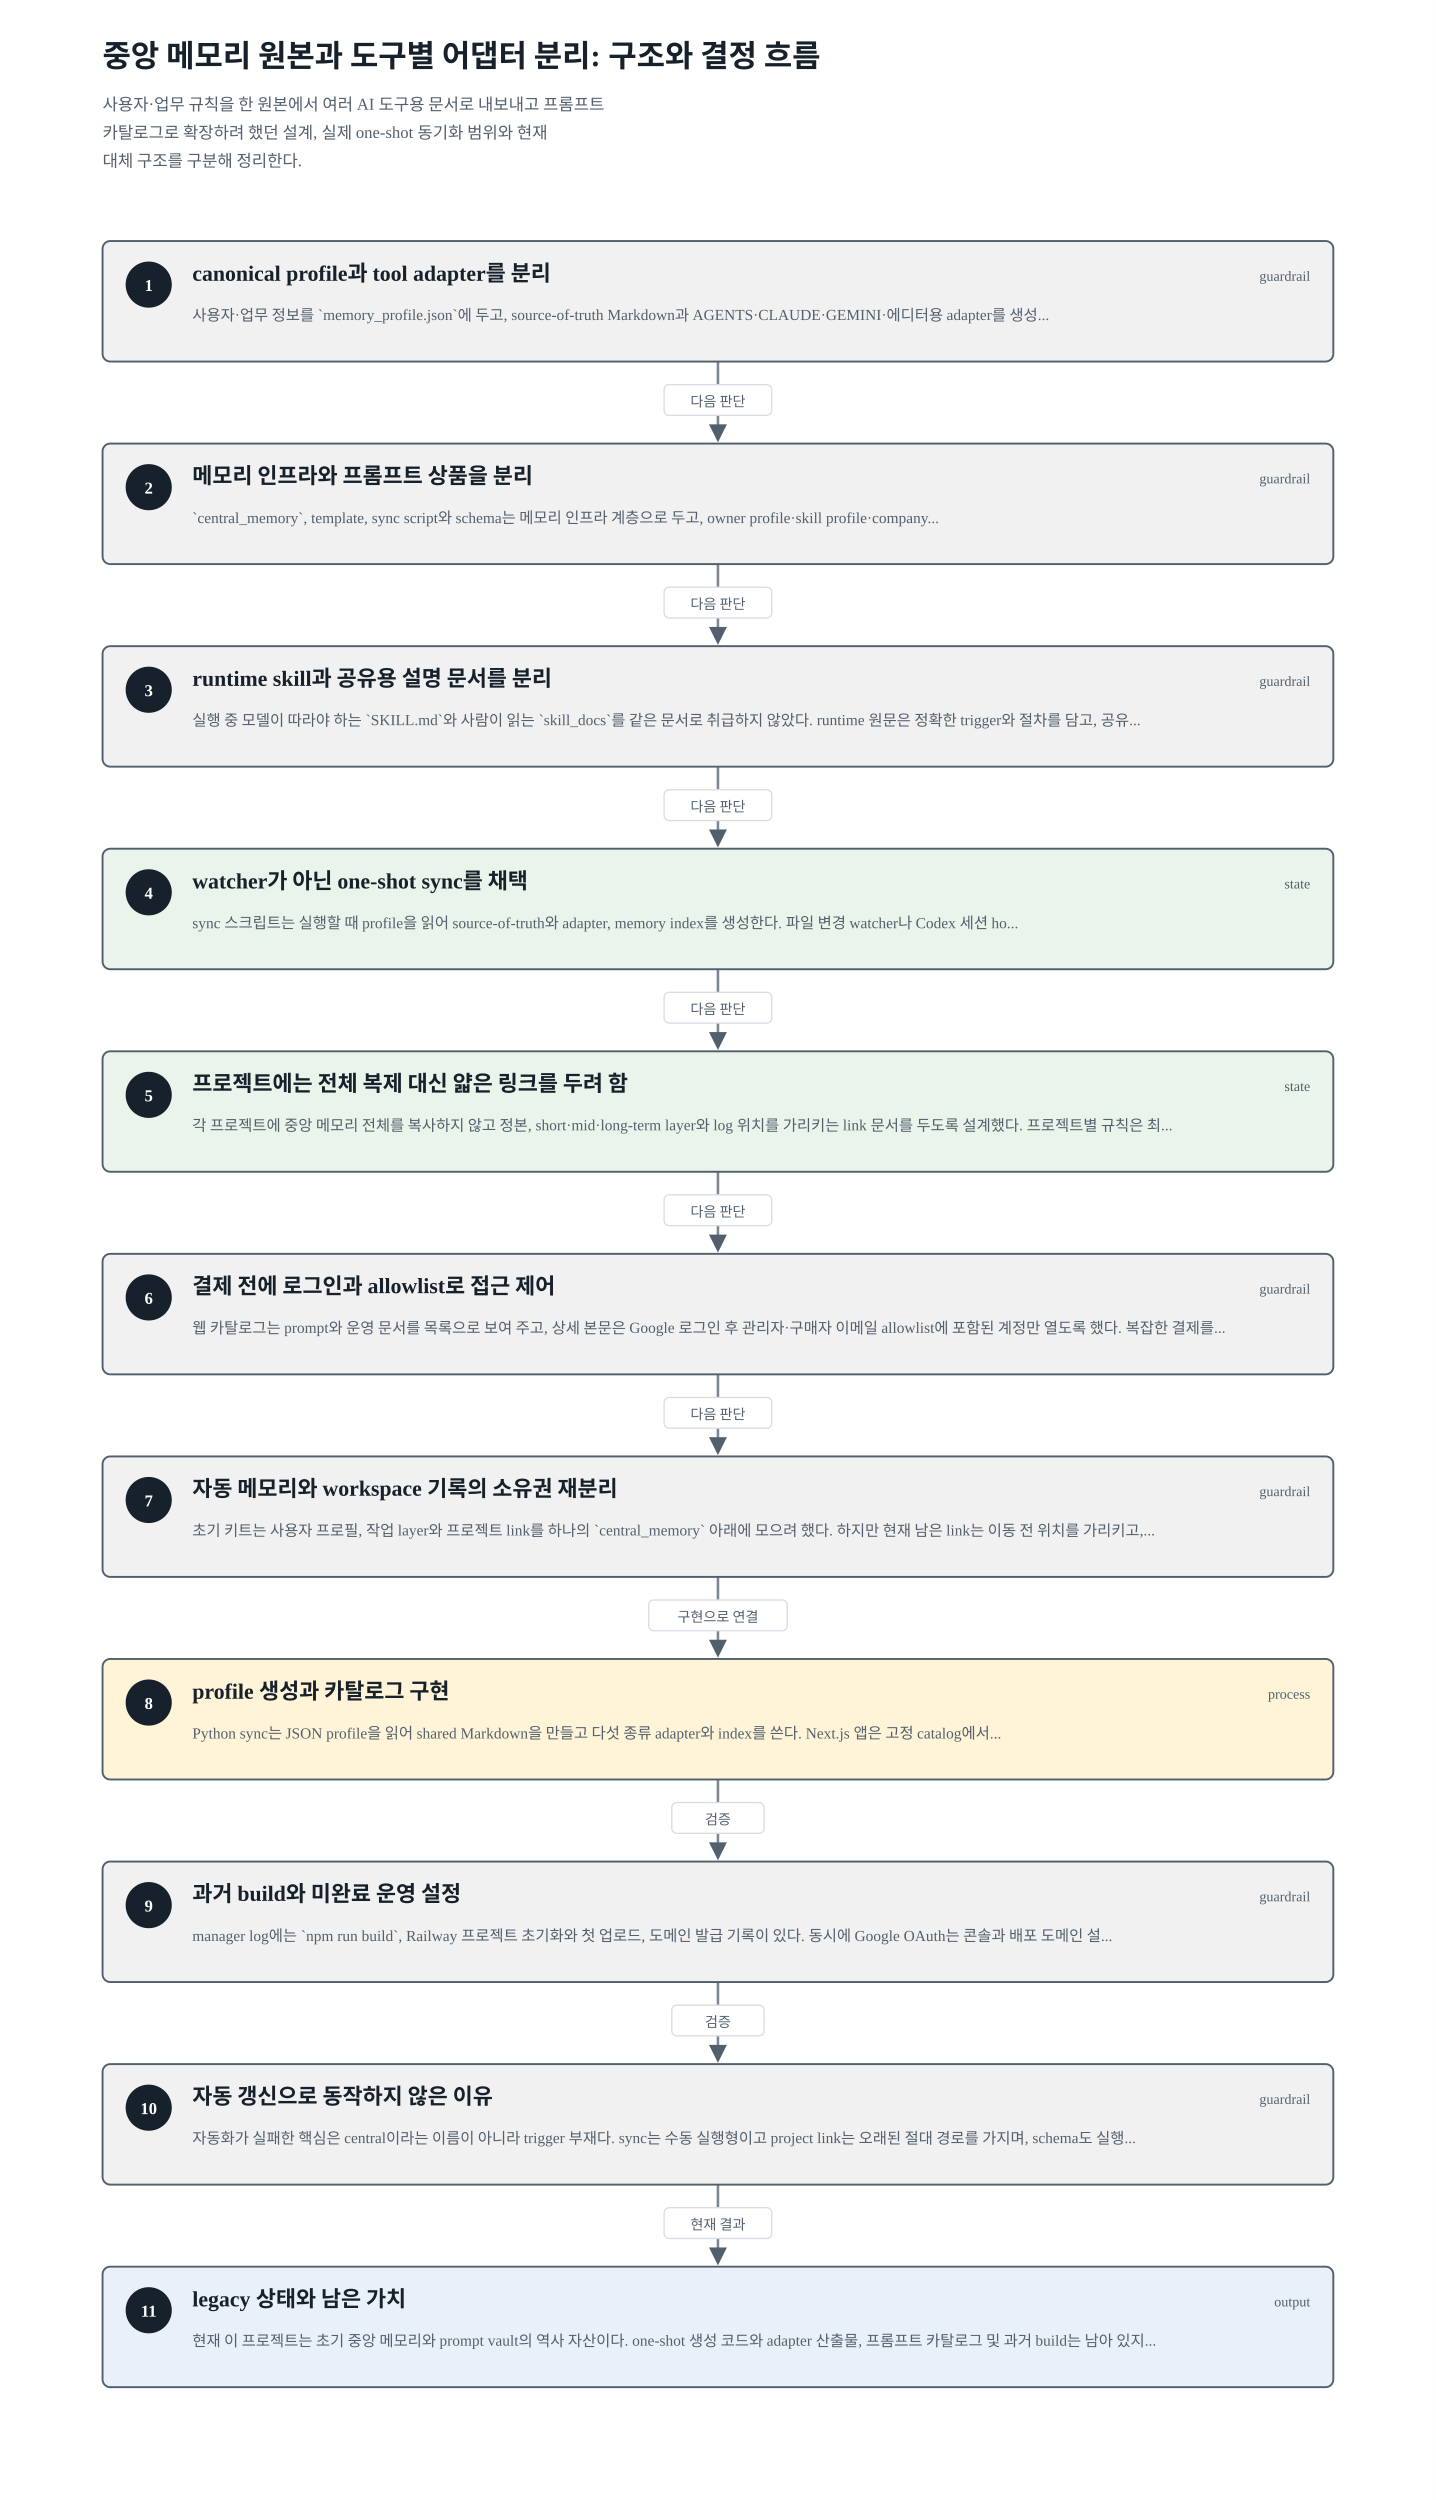
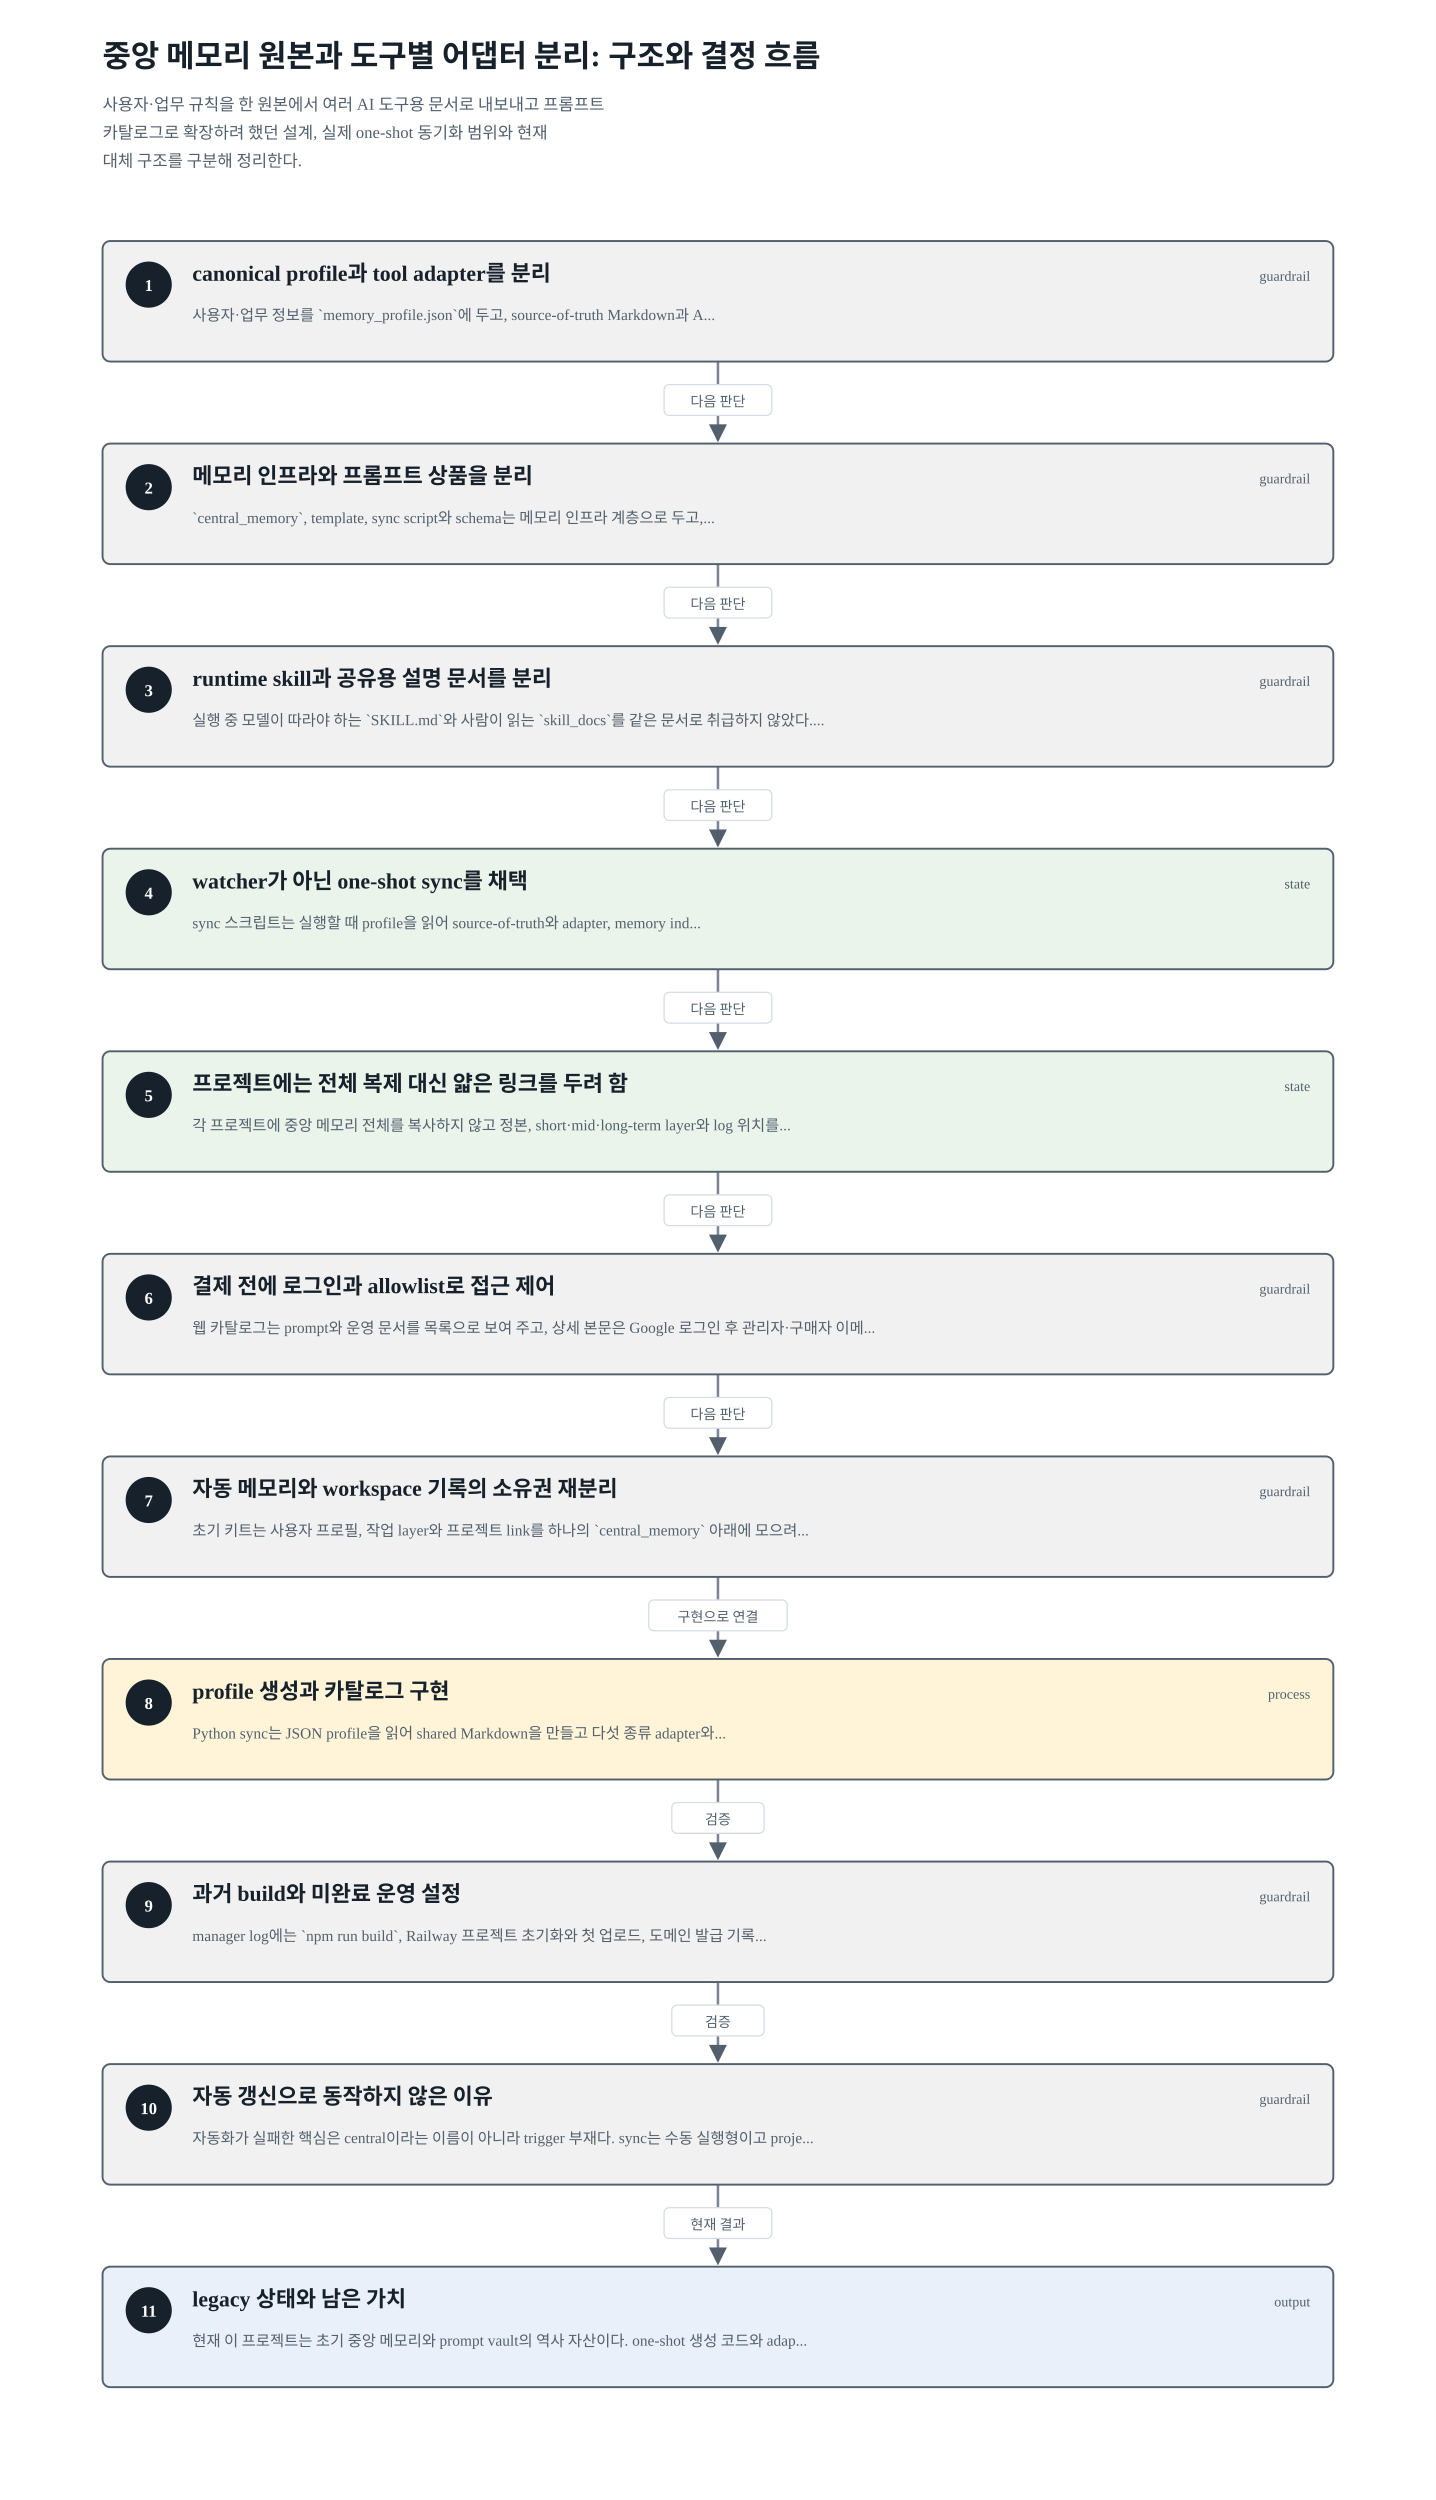
<svg xmlns="http://www.w3.org/2000/svg" viewBox="0 0 1120 1950" role="img" aria-labelledby="system-map-title system-map-desc">
  <defs>
    <marker id="system-map-arrow" viewBox="0 0 10 10" refX="5" refY="5" markerWidth="7" markerHeight="7" orient="auto-start-reverse">
      <path d="M 0 0 L 10 5 L 0 10 z" fill="#52606d" />
    </marker>
  </defs>
  <rect width="1120" height="1950" fill="#ffffff" />
  <text fill="#17212b" font-size="24" font-weight="700">
    <tspan x="80" y="52">중앙 메모리 원본과 도구별 어댑터 분리: 구조와 결정 흐름</tspan>
  </text>
  <text fill="#52606d" font-size="13">
    <tspan x="80" y="86">사용자·업무 규칙을 한 원본에서 여러 AI 도구용 문서로 내보내고 프롬프트</tspan>
    <tspan x="80" y="108">카탈로그로 확장하려 했던 설계, 실제 one-shot 동기화 범위와 현재</tspan>
    <tspan x="80" y="130">대체 구조를 구분해 정리한다.</tspan>
  </text>
  <g data-flow="flow-01">
    <path d="M 560 282 L 560 338" fill="none" stroke="#7b8794" stroke-width="2" marker-end="url(#system-map-arrow)" />
    <rect x="518" y="300" width="84" height="24" rx="4" fill="#ffffff" stroke="#d6dce2" />
    <text x="560" y="317" text-anchor="middle" fill="#52606d" font-size="11">다음 판단</text>
  </g>
  <g data-flow="flow-02">
    <path d="M 560 440 L 560 496" fill="none" stroke="#7b8794" stroke-width="2" marker-end="url(#system-map-arrow)" />
    <rect x="518" y="458" width="84" height="24" rx="4" fill="#ffffff" stroke="#d6dce2" />
    <text x="560" y="475" text-anchor="middle" fill="#52606d" font-size="11">다음 판단</text>
  </g>
  <g data-flow="flow-03">
    <path d="M 560 598 L 560 654" fill="none" stroke="#7b8794" stroke-width="2" marker-end="url(#system-map-arrow)" />
    <rect x="518" y="616" width="84" height="24" rx="4" fill="#ffffff" stroke="#d6dce2" />
    <text x="560" y="633" text-anchor="middle" fill="#52606d" font-size="11">다음 판단</text>
  </g>
  <g data-flow="flow-04">
    <path d="M 560 756 L 560 812" fill="none" stroke="#7b8794" stroke-width="2" marker-end="url(#system-map-arrow)" />
    <rect x="518" y="774" width="84" height="24" rx="4" fill="#ffffff" stroke="#d6dce2" />
    <text x="560" y="791" text-anchor="middle" fill="#52606d" font-size="11">다음 판단</text>
  </g>
  <g data-flow="flow-05">
    <path d="M 560 914 L 560 970" fill="none" stroke="#7b8794" stroke-width="2" marker-end="url(#system-map-arrow)" />
    <rect x="518" y="932" width="84" height="24" rx="4" fill="#ffffff" stroke="#d6dce2" />
    <text x="560" y="949" text-anchor="middle" fill="#52606d" font-size="11">다음 판단</text>
  </g>
  <g data-flow="flow-06">
    <path d="M 560 1072 L 560 1128" fill="none" stroke="#7b8794" stroke-width="2" marker-end="url(#system-map-arrow)" />
    <rect x="518" y="1090" width="84" height="24" rx="4" fill="#ffffff" stroke="#d6dce2" />
    <text x="560" y="1107" text-anchor="middle" fill="#52606d" font-size="11">다음 판단</text>
  </g>
  <g data-flow="flow-07">
    <path d="M 560 1230 L 560 1286" fill="none" stroke="#7b8794" stroke-width="2" marker-end="url(#system-map-arrow)" />
    <rect x="506" y="1248" width="108" height="24" rx="4" fill="#ffffff" stroke="#d6dce2" />
    <text x="560" y="1265" text-anchor="middle" fill="#52606d" font-size="11">구현으로 연결</text>
  </g>
  <g data-flow="flow-08">
    <path d="M 560 1388 L 560 1444" fill="none" stroke="#7b8794" stroke-width="2" marker-end="url(#system-map-arrow)" />
    <rect x="524" y="1406" width="72" height="24" rx="4" fill="#ffffff" stroke="#d6dce2" />
    <text x="560" y="1423" text-anchor="middle" fill="#52606d" font-size="11">검증</text>
  </g>
  <g data-flow="flow-09">
    <path d="M 560 1546 L 560 1602" fill="none" stroke="#7b8794" stroke-width="2" marker-end="url(#system-map-arrow)" />
    <rect x="524" y="1564" width="72" height="24" rx="4" fill="#ffffff" stroke="#d6dce2" />
    <text x="560" y="1581" text-anchor="middle" fill="#52606d" font-size="11">검증</text>
  </g>
  <g data-flow="flow-10">
    <path d="M 560 1704 L 560 1760" fill="none" stroke="#7b8794" stroke-width="2" marker-end="url(#system-map-arrow)" />
    <rect x="518" y="1722" width="84" height="24" rx="4" fill="#ffffff" stroke="#d6dce2" />
    <text x="560" y="1739" text-anchor="middle" fill="#52606d" font-size="11">현재 결과</text>
  </g>
  <g data-node="canonical-profile-adapters">
    <rect x="80" y="188" width="960" height="94" rx="6" fill="#f1f1f1" stroke="#52606d" stroke-width="1.5" />
    <circle cx="116" cy="222" r="18" fill="#17212b" />
    <text x="116" y="227" text-anchor="middle" fill="#ffffff" font-size="13" font-weight="700">1</text>
    <text x="150" y="219" fill="#17212b" font-size="17" font-weight="700">canonical profile과 tool adapter를 분리</text>
    <text x="1022" y="219" text-anchor="end" fill="#52606d" font-size="11">guardrail</text>
-     <text x="150" y="250" fill="#52606d" font-size="12">사용자·업무 정보를 `memory_profile.json`에 두고, source-of-truth Markdown과 AGENTS·CLAUDE·GEMINI·에디터용 adapter를 생성...</text>
+     <text x="150" y="250" fill="#52606d" font-size="12">사용자·업무 정보를 `memory_profile.json`에 두고, source-of-truth Markdown과 A...</text>
  </g>
  <g data-node="split-memory-product">
    <rect x="80" y="346" width="960" height="94" rx="6" fill="#f1f1f1" stroke="#52606d" stroke-width="1.5" />
    <circle cx="116" cy="380" r="18" fill="#17212b" />
    <text x="116" y="385" text-anchor="middle" fill="#ffffff" font-size="13" font-weight="700">2</text>
    <text x="150" y="377" fill="#17212b" font-size="17" font-weight="700">메모리 인프라와 프롬프트 상품을 분리</text>
    <text x="1022" y="377" text-anchor="end" fill="#52606d" font-size="11">guardrail</text>
-     <text x="150" y="408" fill="#52606d" font-size="12">`central_memory`, template, sync script와 schema는 메모리 인프라 계층으로 두고, owner profile·skill profile·company...</text>
+     <text x="150" y="408" fill="#52606d" font-size="12">`central_memory`, template, sync script와 schema는 메모리 인프라 계층으로 두고,...</text>
  </g>
  <g data-node="runtime-shareable-skills">
    <rect x="80" y="504" width="960" height="94" rx="6" fill="#f1f1f1" stroke="#52606d" stroke-width="1.5" />
    <circle cx="116" cy="538" r="18" fill="#17212b" />
    <text x="116" y="543" text-anchor="middle" fill="#ffffff" font-size="13" font-weight="700">3</text>
    <text x="150" y="535" fill="#17212b" font-size="17" font-weight="700">runtime skill과 공유용 설명 문서를 분리</text>
    <text x="1022" y="535" text-anchor="end" fill="#52606d" font-size="11">guardrail</text>
-     <text x="150" y="566" fill="#52606d" font-size="12">실행 중 모델이 따라야 하는 `SKILL.md`와 사람이 읽는 `skill_docs`를 같은 문서로 취급하지 않았다. runtime 원문은 정확한 trigger와 절차를 담고, 공유...</text>
+     <text x="150" y="566" fill="#52606d" font-size="12">실행 중 모델이 따라야 하는 `SKILL.md`와 사람이 읽는 `skill_docs`를 같은 문서로 취급하지 않았다....</text>
  </g>
  <g data-node="one-shot-sync">
    <rect x="80" y="662" width="960" height="94" rx="6" fill="#eaf4ea" stroke="#52606d" stroke-width="1.5" />
    <circle cx="116" cy="696" r="18" fill="#17212b" />
    <text x="116" y="701" text-anchor="middle" fill="#ffffff" font-size="13" font-weight="700">4</text>
    <text x="150" y="693" fill="#17212b" font-size="17" font-weight="700">watcher가 아닌 one-shot sync를 채택</text>
    <text x="1022" y="693" text-anchor="end" fill="#52606d" font-size="11">state</text>
-     <text x="150" y="724" fill="#52606d" font-size="12">sync 스크립트는 실행할 때 profile을 읽어 source-of-truth와 adapter, memory index를 생성한다. 파일 변경 watcher나 Codex 세션 ho...</text>
+     <text x="150" y="724" fill="#52606d" font-size="12">sync 스크립트는 실행할 때 profile을 읽어 source-of-truth와 adapter, memory ind...</text>
  </g>
  <g data-node="thin-project-link">
    <rect x="80" y="820" width="960" height="94" rx="6" fill="#eaf4ea" stroke="#52606d" stroke-width="1.5" />
    <circle cx="116" cy="854" r="18" fill="#17212b" />
    <text x="116" y="859" text-anchor="middle" fill="#ffffff" font-size="13" font-weight="700">5</text>
    <text x="150" y="851" fill="#17212b" font-size="17" font-weight="700">프로젝트에는 전체 복제 대신 얇은 링크를 두려 함</text>
    <text x="1022" y="851" text-anchor="end" fill="#52606d" font-size="11">state</text>
-     <text x="150" y="882" fill="#52606d" font-size="12">각 프로젝트에 중앙 메모리 전체를 복사하지 않고 정본, short·mid·long-term layer와 log 위치를 가리키는 link 문서를 두도록 설계했다. 프로젝트별 규칙은 최...</text>
+     <text x="150" y="882" fill="#52606d" font-size="12">각 프로젝트에 중앙 메모리 전체를 복사하지 않고 정본, short·mid·long-term layer와 log 위치를...</text>
  </g>
  <g data-node="catalog-access">
    <rect x="80" y="978" width="960" height="94" rx="6" fill="#f1f1f1" stroke="#52606d" stroke-width="1.5" />
    <circle cx="116" cy="1012" r="18" fill="#17212b" />
    <text x="116" y="1017" text-anchor="middle" fill="#ffffff" font-size="13" font-weight="700">6</text>
    <text x="150" y="1009" fill="#17212b" font-size="17" font-weight="700">결제 전에 로그인과 allowlist로 접근 제어</text>
    <text x="1022" y="1009" text-anchor="end" fill="#52606d" font-size="11">guardrail</text>
-     <text x="150" y="1040" fill="#52606d" font-size="12">웹 카탈로그는 prompt와 운영 문서를 목록으로 보여 주고, 상세 본문은 Google 로그인 후 관리자·구매자 이메일 allowlist에 포함된 계정만 열도록 했다. 복잡한 결제를...</text>
+     <text x="150" y="1040" fill="#52606d" font-size="12">웹 카탈로그는 prompt와 운영 문서를 목록으로 보여 주고, 상세 본문은 Google 로그인 후 관리자·구매자 이메...</text>
  </g>
  <g data-node="ownership-replacement">
    <rect x="80" y="1136" width="960" height="94" rx="6" fill="#f1f1f1" stroke="#52606d" stroke-width="1.5" />
    <circle cx="116" cy="1170" r="18" fill="#17212b" />
    <text x="116" y="1175" text-anchor="middle" fill="#ffffff" font-size="13" font-weight="700">7</text>
    <text x="150" y="1167" fill="#17212b" font-size="17" font-weight="700">자동 메모리와 workspace 기록의 소유권 재분리</text>
    <text x="1022" y="1167" text-anchor="end" fill="#52606d" font-size="11">guardrail</text>
-     <text x="150" y="1198" fill="#52606d" font-size="12">초기 키트는 사용자 프로필, 작업 layer와 프로젝트 link를 하나의 `central_memory` 아래에 모으려 했다. 하지만 현재 남은 link는 이동 전 위치를 가리키고,...</text>
+     <text x="150" y="1198" fill="#52606d" font-size="12">초기 키트는 사용자 프로필, 작업 layer와 프로젝트 link를 하나의 `central_memory` 아래에 모으려...</text>
  </g>
  <g data-node="implementation-flow">
    <rect x="80" y="1294" width="960" height="94" rx="6" fill="#fff4d8" stroke="#52606d" stroke-width="1.5" />
    <circle cx="116" cy="1328" r="18" fill="#17212b" />
    <text x="116" y="1333" text-anchor="middle" fill="#ffffff" font-size="13" font-weight="700">8</text>
    <text x="150" y="1325" fill="#17212b" font-size="17" font-weight="700">profile 생성과 카탈로그 구현</text>
    <text x="1022" y="1325" text-anchor="end" fill="#52606d" font-size="11">process</text>
-     <text x="150" y="1356" fill="#52606d" font-size="12">Python sync는 JSON profile을 읽어 shared Markdown을 만들고 다섯 종류 adapter와 index를 쓴다. Next.js 앱은 고정 catalog에서...</text>
+     <text x="150" y="1356" fill="#52606d" font-size="12">Python sync는 JSON profile을 읽어 shared Markdown을 만들고 다섯 종류 adapter와...</text>
  </g>
  <g data-node="deployment-history">
    <rect x="80" y="1452" width="960" height="94" rx="6" fill="#f1f1f1" stroke="#52606d" stroke-width="1.5" />
    <circle cx="116" cy="1486" r="18" fill="#17212b" />
    <text x="116" y="1491" text-anchor="middle" fill="#ffffff" font-size="13" font-weight="700">9</text>
    <text x="150" y="1483" fill="#17212b" font-size="17" font-weight="700">과거 build와 미완료 운영 설정</text>
    <text x="1022" y="1483" text-anchor="end" fill="#52606d" font-size="11">guardrail</text>
-     <text x="150" y="1514" fill="#52606d" font-size="12">manager log에는 `npm run build`, Railway 프로젝트 초기화와 첫 업로드, 도메인 발급 기록이 있다. 동시에 Google OAuth는 콘솔과 배포 도메인 설...</text>
+     <text x="150" y="1514" fill="#52606d" font-size="12">manager log에는 `npm run build`, Railway 프로젝트 초기화와 첫 업로드, 도메인 발급 기록...</text>
  </g>
  <g data-node="failed-wiring">
    <rect x="80" y="1610" width="960" height="94" rx="6" fill="#f1f1f1" stroke="#52606d" stroke-width="1.5" />
    <circle cx="116" cy="1644" r="18" fill="#17212b" />
    <text x="116" y="1649" text-anchor="middle" fill="#ffffff" font-size="13" font-weight="700">10</text>
    <text x="150" y="1641" fill="#17212b" font-size="17" font-weight="700">자동 갱신으로 동작하지 않은 이유</text>
    <text x="1022" y="1641" text-anchor="end" fill="#52606d" font-size="11">guardrail</text>
-     <text x="150" y="1672" fill="#52606d" font-size="12">자동화가 실패한 핵심은 central이라는 이름이 아니라 trigger 부재다. sync는 수동 실행형이고 project link는 오래된 절대 경로를 가지며, schema도 실행...</text>
+     <text x="150" y="1672" fill="#52606d" font-size="12">자동화가 실패한 핵심은 central이라는 이름이 아니라 trigger 부재다. sync는 수동 실행형이고 proje...</text>
  </g>
  <g data-node="current-status">
    <rect x="80" y="1768" width="960" height="94" rx="6" fill="#eaf0fa" stroke="#52606d" stroke-width="1.5" />
    <circle cx="116" cy="1802" r="18" fill="#17212b" />
    <text x="116" y="1807" text-anchor="middle" fill="#ffffff" font-size="13" font-weight="700">11</text>
    <text x="150" y="1799" fill="#17212b" font-size="17" font-weight="700">legacy 상태와 남은 가치</text>
    <text x="1022" y="1799" text-anchor="end" fill="#52606d" font-size="11">output</text>
-     <text x="150" y="1830" fill="#52606d" font-size="12">현재 이 프로젝트는 초기 중앙 메모리와 prompt vault의 역사 자산이다. one-shot 생성 코드와 adapter 산출물, 프롬프트 카탈로그 및 과거 build는 남아 있지...</text>
+     <text x="150" y="1830" fill="#52606d" font-size="12">현재 이 프로젝트는 초기 중앙 메모리와 prompt vault의 역사 자산이다. one-shot 생성 코드와 adap...</text>
  </g>
</svg>
